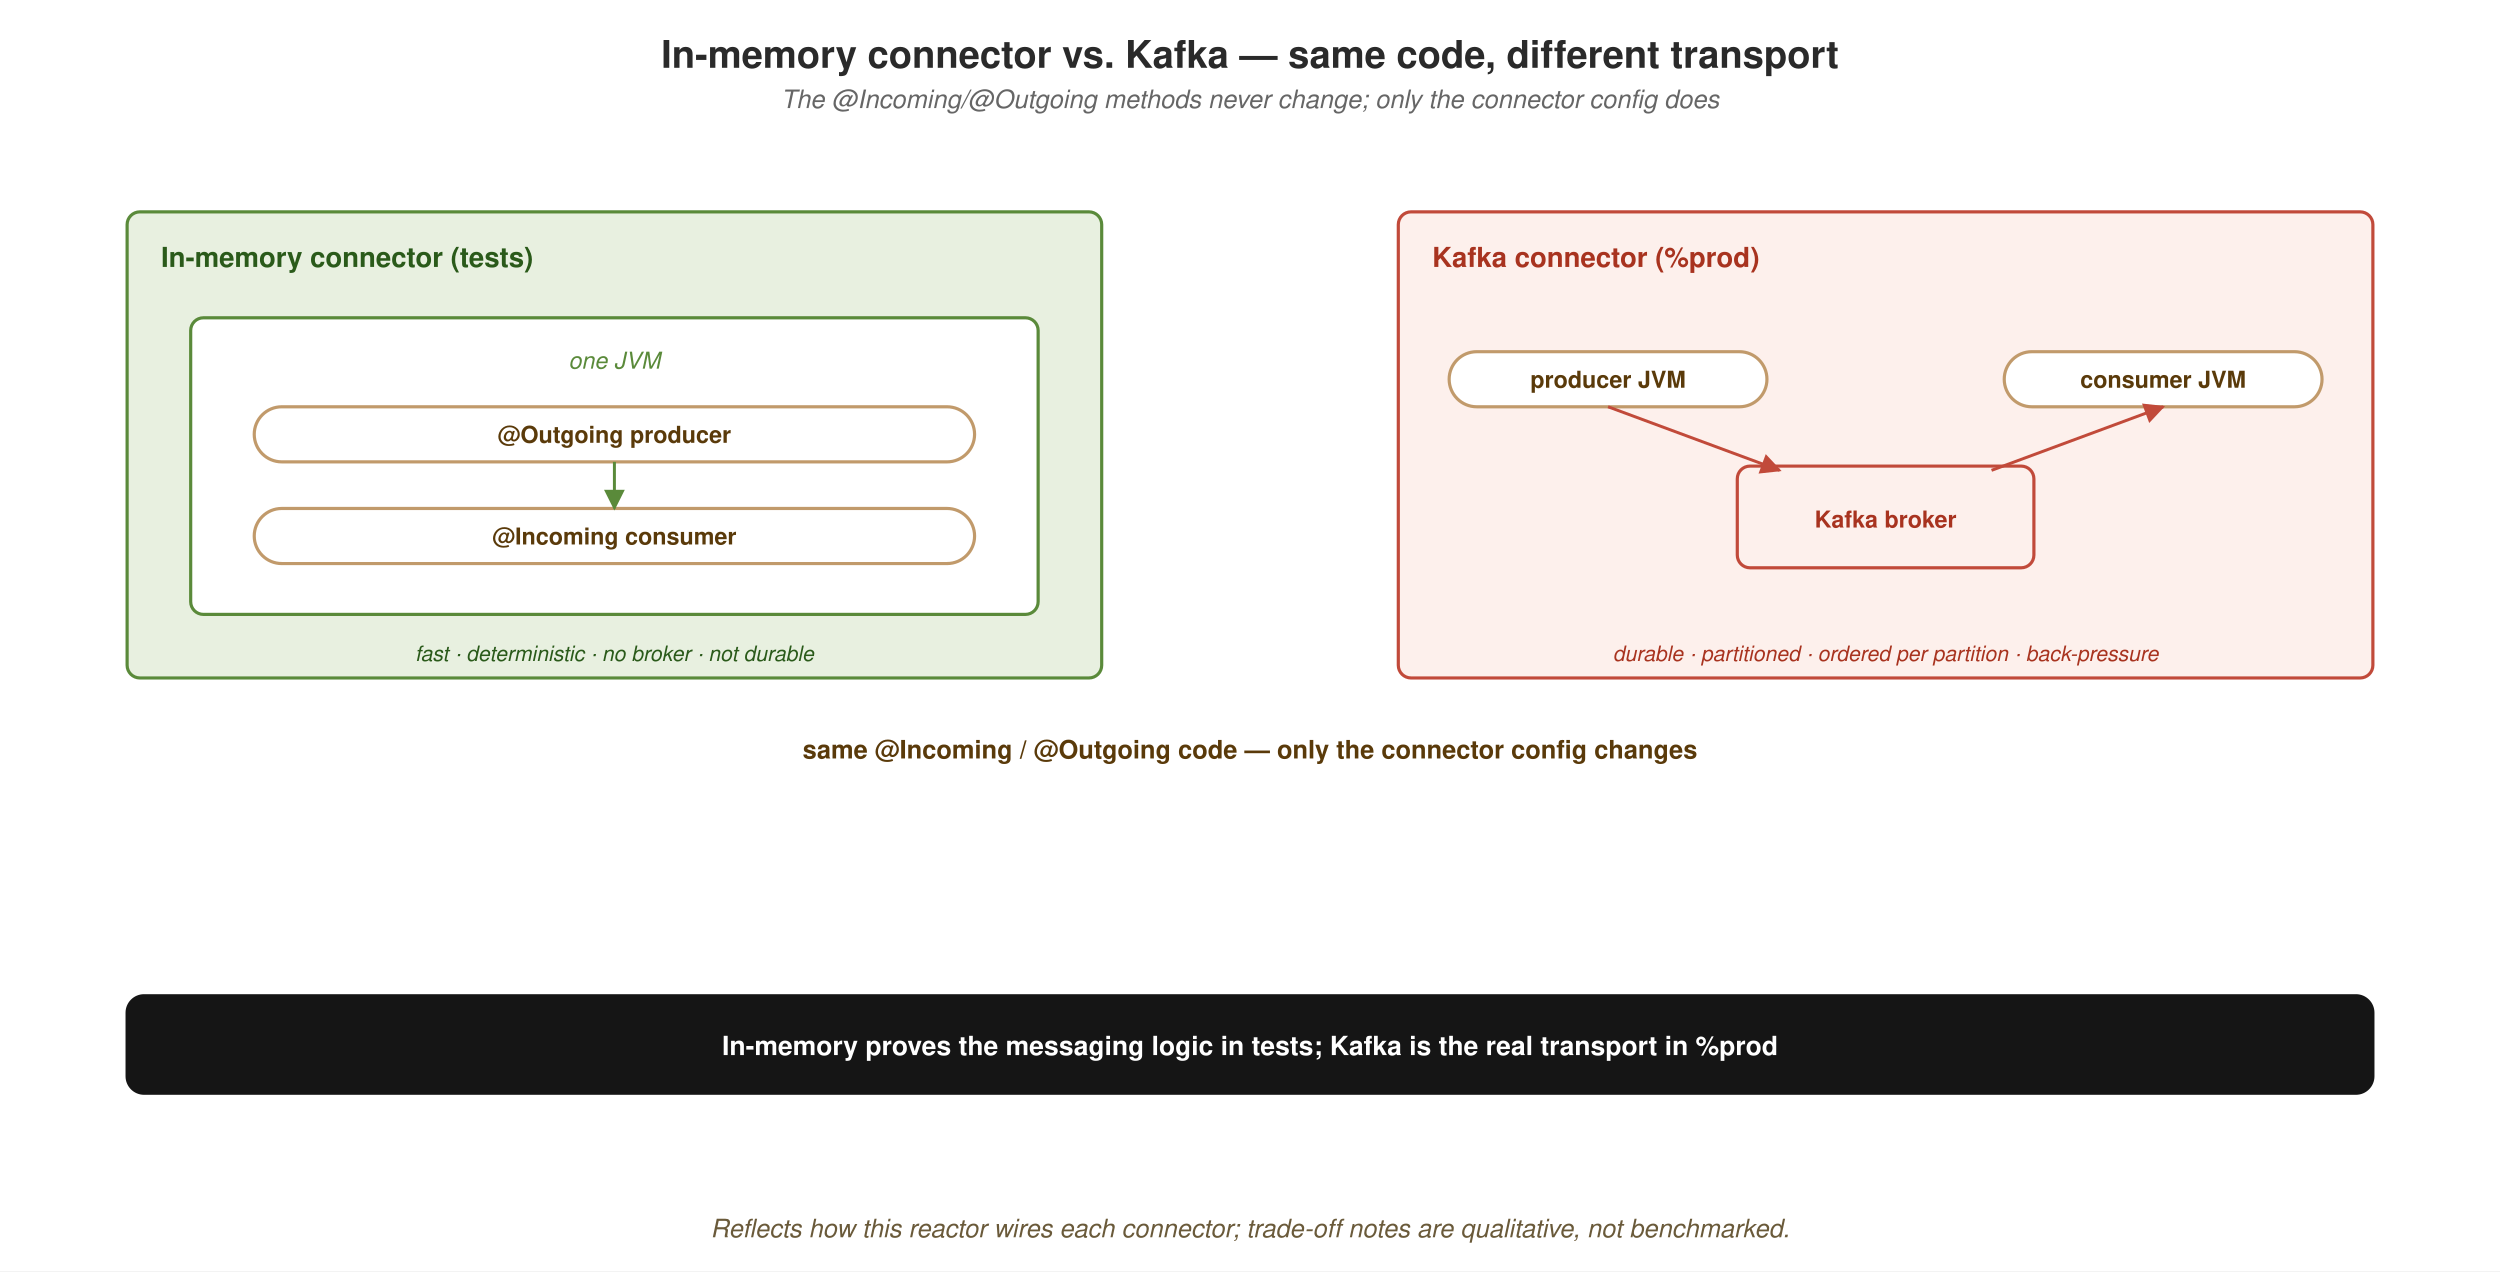
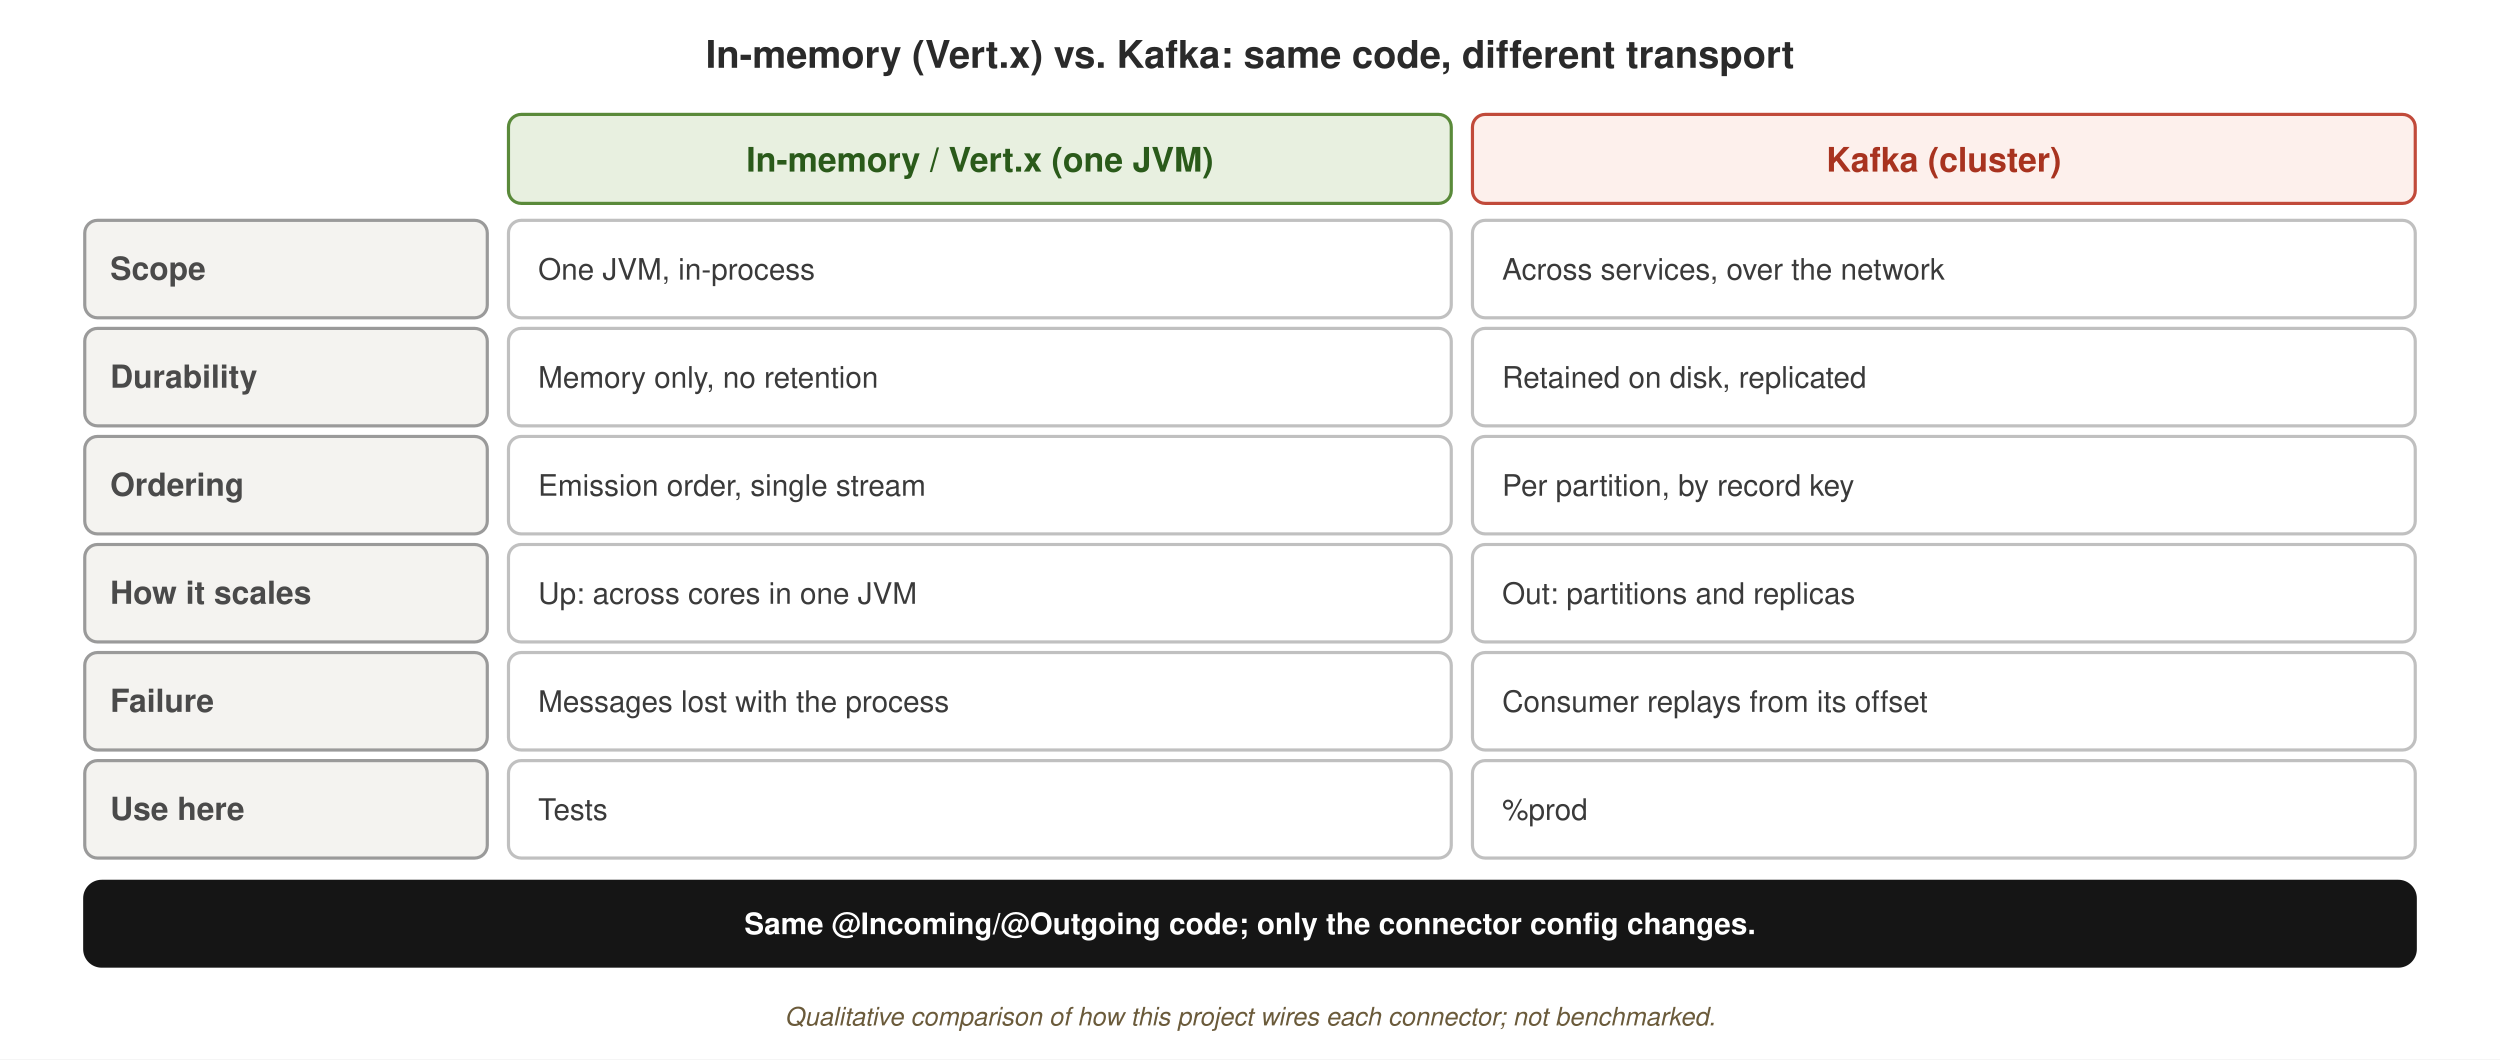
- <svg xmlns="http://www.w3.org/2000/svg" viewBox="0 0 1180 600" font-family="Helvetica, -apple-system, 'Segoe UI', Roboto, sans-serif">
-   <rect x="0" y="0" width="1180" height="600" fill="#ffffff" />
+ <svg xmlns="http://www.w3.org/2000/svg" viewBox="0 0 1180 500" font-family="Helvetica, -apple-system, 'Segoe UI', Roboto, sans-serif">
+   <rect x="0" y="0" width="1180" height="500" fill="#ffffff" />
  <defs>
    <marker id="arr" viewBox="0 0 10 10" refX="9" refY="5" markerWidth="7" markerHeight="7" orient="auto-start-reverse">
      <path d="M0,0 L10,5 L0,10 z" fill="#5a5a5a" />
    </marker>
    <marker id="arrR" viewBox="0 0 10 10" refX="9" refY="5" markerWidth="7" markerHeight="7" orient="auto-start-reverse">
      <path d="M0,0 L10,5 L0,10 z" fill="#c14a3a" />
    </marker>
    <marker id="arrB" viewBox="0 0 10 10" refX="9" refY="5" markerWidth="7" markerHeight="7" orient="auto-start-reverse">
      <path d="M0,0 L10,5 L0,10 z" fill="#2c5aa0" />
    </marker>
    <marker id="arrG" viewBox="0 0 10 10" refX="9" refY="5" markerWidth="7" markerHeight="7" orient="auto-start-reverse">
      <path d="M0,0 L10,5 L0,10 z" fill="#5a8a3a" />
    </marker>
  </defs>
-   <text x="590" y="32" font-size="18" fill="#2a2a2a" text-anchor="middle" font-weight="700">In-memory connector vs. Kafka — same code, different transport</text>
-   <text x="590" y="51" font-size="12" fill="#666666" text-anchor="middle" font-style="italic">The @Incoming/@Outgoing methods never change; only the connector config does</text>
-   <rect x="60" y="100" width="460" height="220" fill="#e8f0e0" stroke="#5a8a3a" stroke-width="1.5" rx="6" />
-   <text x="76" y="126" font-size="13" fill="#2a5a1a" text-anchor="start" font-weight="700">In-memory connector (tests)</text>
-   <rect x="90" y="150" width="400" height="140" fill="#ffffff" stroke="#5a8a3a" stroke-width="1.5" rx="6" />
-   <text x="290" y="174" font-size="11" fill="#5a8a3a" text-anchor="middle" font-style="italic">one JVM</text>
-   <rect x="120" y="192" width="340" height="26" fill="#ffffff" stroke="#c19a6b" stroke-width="1.5" rx="13" />
-   <text x="290" y="209" font-size="11" fill="#5a3a0a" text-anchor="middle" font-weight="700">@Outgoing producer</text>
-   <rect x="120" y="240" width="340" height="26" fill="#ffffff" stroke="#c19a6b" stroke-width="1.5" rx="13" />
-   <text x="290" y="257" font-size="11" fill="#5a3a0a" text-anchor="middle" font-weight="700">@Incoming consumer</text>
-   <line x1="290" y1="218" x2="290" y2="240" stroke="#5a8a3a" stroke-width="1.4" marker-end="url(#arrG)" />
-   <text x="290" y="312" font-size="10" fill="#2a5a1a" text-anchor="middle" font-style="italic">fast · deterministic · no broker · not durable</text>
-   <rect x="660" y="100" width="460" height="220" fill="#fdf0ec" stroke="#c14a3a" stroke-width="1.5" rx="6" />
-   <text x="676" y="126" font-size="13" fill="#a8331f" text-anchor="start" font-weight="700">Kafka connector (%prod)</text>
-   <rect x="684" y="166" width="150" height="26" fill="#ffffff" stroke="#c19a6b" stroke-width="1.5" rx="13" />
-   <text x="759" y="183" font-size="11" fill="#5a3a0a" text-anchor="middle" font-weight="700">producer JVM</text>
-   <rect x="946" y="166" width="150" height="26" fill="#ffffff" stroke="#c19a6b" stroke-width="1.5" rx="13" />
-   <text x="1021" y="183" font-size="11" fill="#5a3a0a" text-anchor="middle" font-weight="700">consumer JVM</text>
-   <rect x="820" y="220" width="140" height="48" fill="#fdf0ec" stroke="#c14a3a" stroke-width="1.5" rx="6" />
-   <text x="890" y="249" font-size="11" fill="#a8331f" text-anchor="middle" font-weight="700">Kafka broker</text>
-   <line x1="759" y1="192" x2="840" y2="222" stroke="#c14a3a" stroke-width="1.4" marker-end="url(#arrR)" />
-   <line x1="940" y1="222" x2="1021" y2="192" stroke="#c14a3a" stroke-width="1.4" marker-end="url(#arrR)" />
-   <text x="890" y="312" font-size="10" fill="#a8331f" text-anchor="middle" font-style="italic">durable · partitioned · ordered per partition · back-pressure</text>
-   <text x="590" y="358" font-size="12" fill="#5a3a0a" text-anchor="middle" font-weight="700">same @Incoming / @Outgoing code — only the connector config changes</text>
-   <rect x="60" y="470" width="1060" height="46" fill="#151515" stroke="#151515" stroke-width="1.5" rx="8" />
-   <text x="590" y="498" font-size="12.5" fill="#ffffff" text-anchor="middle" font-weight="700">In-memory proves the messaging logic in tests; Kafka is the real transport in %prod</text>
-   <text x="590" y="584" font-size="12" fill="#6a5a3a" text-anchor="middle" font-style="italic">Reflects how this reactor wires each connector; trade-off notes are qualitative, not benchmarked.</text>
+   <text x="590" y="32" font-size="18" fill="#2a2a2a" text-anchor="middle" font-weight="700">In-memory (Vert.x) vs. Kafka: same code, different transport</text>
+   <rect x="240" y="54" width="445" height="42" fill="#e8f0e0" stroke="#5a8a3a" stroke-width="1.5" rx="6" />
+   <text x="462.5" y="81" font-size="16" fill="#2a5a1a" text-anchor="middle" font-weight="700">In-memory / Vert.x (one JVM)</text>
+   <rect x="695" y="54" width="445" height="42" fill="#fdf0ec" stroke="#c14a3a" stroke-width="1.5" rx="6" />
+   <text x="917.5" y="81" font-size="16" fill="#a8331f" text-anchor="middle" font-weight="700">Kafka (cluster)</text>
+   <rect x="40" y="104" width="190" height="46" fill="#f4f3f0" stroke="#9a9a9a" stroke-width="1.5" rx="6" />
+   <text x="52" y="132" font-size="15" fill="#4a4a4a" text-anchor="start" font-weight="700">Scope</text>
+   <rect x="240" y="104" width="445" height="46" fill="#ffffff" stroke="#c0c0c0" stroke-width="1.5" rx="6" />
+   <text x="254" y="132" font-size="14" fill="#3a3a3a" text-anchor="start">One JVM, in-process</text>
+   <rect x="695" y="104" width="445" height="46" fill="#ffffff" stroke="#c0c0c0" stroke-width="1.5" rx="6" />
+   <text x="709" y="132" font-size="14" fill="#3a3a3a" text-anchor="start">Across services, over the network</text>
+   <rect x="40" y="155" width="190" height="46" fill="#f4f3f0" stroke="#9a9a9a" stroke-width="1.5" rx="6" />
+   <text x="52" y="183" font-size="15" fill="#4a4a4a" text-anchor="start" font-weight="700">Durability</text>
+   <rect x="240" y="155" width="445" height="46" fill="#ffffff" stroke="#c0c0c0" stroke-width="1.5" rx="6" />
+   <text x="254" y="183" font-size="14" fill="#3a3a3a" text-anchor="start">Memory only, no retention</text>
+   <rect x="695" y="155" width="445" height="46" fill="#ffffff" stroke="#c0c0c0" stroke-width="1.5" rx="6" />
+   <text x="709" y="183" font-size="14" fill="#3a3a3a" text-anchor="start">Retained on disk, replicated</text>
+   <rect x="40" y="206" width="190" height="46" fill="#f4f3f0" stroke="#9a9a9a" stroke-width="1.5" rx="6" />
+   <text x="52" y="234" font-size="15" fill="#4a4a4a" text-anchor="start" font-weight="700">Ordering</text>
+   <rect x="240" y="206" width="445" height="46" fill="#ffffff" stroke="#c0c0c0" stroke-width="1.5" rx="6" />
+   <text x="254" y="234" font-size="14" fill="#3a3a3a" text-anchor="start">Emission order, single stream</text>
+   <rect x="695" y="206" width="445" height="46" fill="#ffffff" stroke="#c0c0c0" stroke-width="1.5" rx="6" />
+   <text x="709" y="234" font-size="14" fill="#3a3a3a" text-anchor="start">Per partition, by record key</text>
+   <rect x="40" y="257" width="190" height="46" fill="#f4f3f0" stroke="#9a9a9a" stroke-width="1.5" rx="6" />
+   <text x="52" y="285" font-size="15" fill="#4a4a4a" text-anchor="start" font-weight="700">How it scales</text>
+   <rect x="240" y="257" width="445" height="46" fill="#ffffff" stroke="#c0c0c0" stroke-width="1.5" rx="6" />
+   <text x="254" y="285" font-size="14" fill="#3a3a3a" text-anchor="start">Up: across cores in one JVM</text>
+   <rect x="695" y="257" width="445" height="46" fill="#ffffff" stroke="#c0c0c0" stroke-width="1.5" rx="6" />
+   <text x="709" y="285" font-size="14" fill="#3a3a3a" text-anchor="start">Out: partitions and replicas</text>
+   <rect x="40" y="308" width="190" height="46" fill="#f4f3f0" stroke="#9a9a9a" stroke-width="1.5" rx="6" />
+   <text x="52" y="336" font-size="15" fill="#4a4a4a" text-anchor="start" font-weight="700">Failure</text>
+   <rect x="240" y="308" width="445" height="46" fill="#ffffff" stroke="#c0c0c0" stroke-width="1.5" rx="6" />
+   <text x="254" y="336" font-size="14" fill="#3a3a3a" text-anchor="start">Messages lost with the process</text>
+   <rect x="695" y="308" width="445" height="46" fill="#ffffff" stroke="#c0c0c0" stroke-width="1.5" rx="6" />
+   <text x="709" y="336" font-size="14" fill="#3a3a3a" text-anchor="start">Consumer replays from its offset</text>
+   <rect x="40" y="359" width="190" height="46" fill="#f4f3f0" stroke="#9a9a9a" stroke-width="1.5" rx="6" />
+   <text x="52" y="387" font-size="15" fill="#4a4a4a" text-anchor="start" font-weight="700">Use here</text>
+   <rect x="240" y="359" width="445" height="46" fill="#ffffff" stroke="#c0c0c0" stroke-width="1.5" rx="6" />
+   <text x="254" y="387" font-size="14" fill="#3a3a3a" text-anchor="start">Tests</text>
+   <rect x="695" y="359" width="445" height="46" fill="#ffffff" stroke="#c0c0c0" stroke-width="1.5" rx="6" />
+   <text x="709" y="387" font-size="14" fill="#3a3a3a" text-anchor="start">%prod</text>
+   <rect x="40" y="416" width="1100" height="40" fill="#151515" stroke="#151515" stroke-width="1.5" rx="8" />
+   <text x="590" y="440.9" font-size="14" fill="#ffffff" text-anchor="middle" font-weight="700">Same @Incoming/@Outgoing code; only the connector config changes.</text>
+   <text x="590" y="484" font-size="12" fill="#6a5a3a" text-anchor="middle" font-style="italic">Qualitative comparison of how this project wires each connector; not benchmarked.</text>
</svg>
